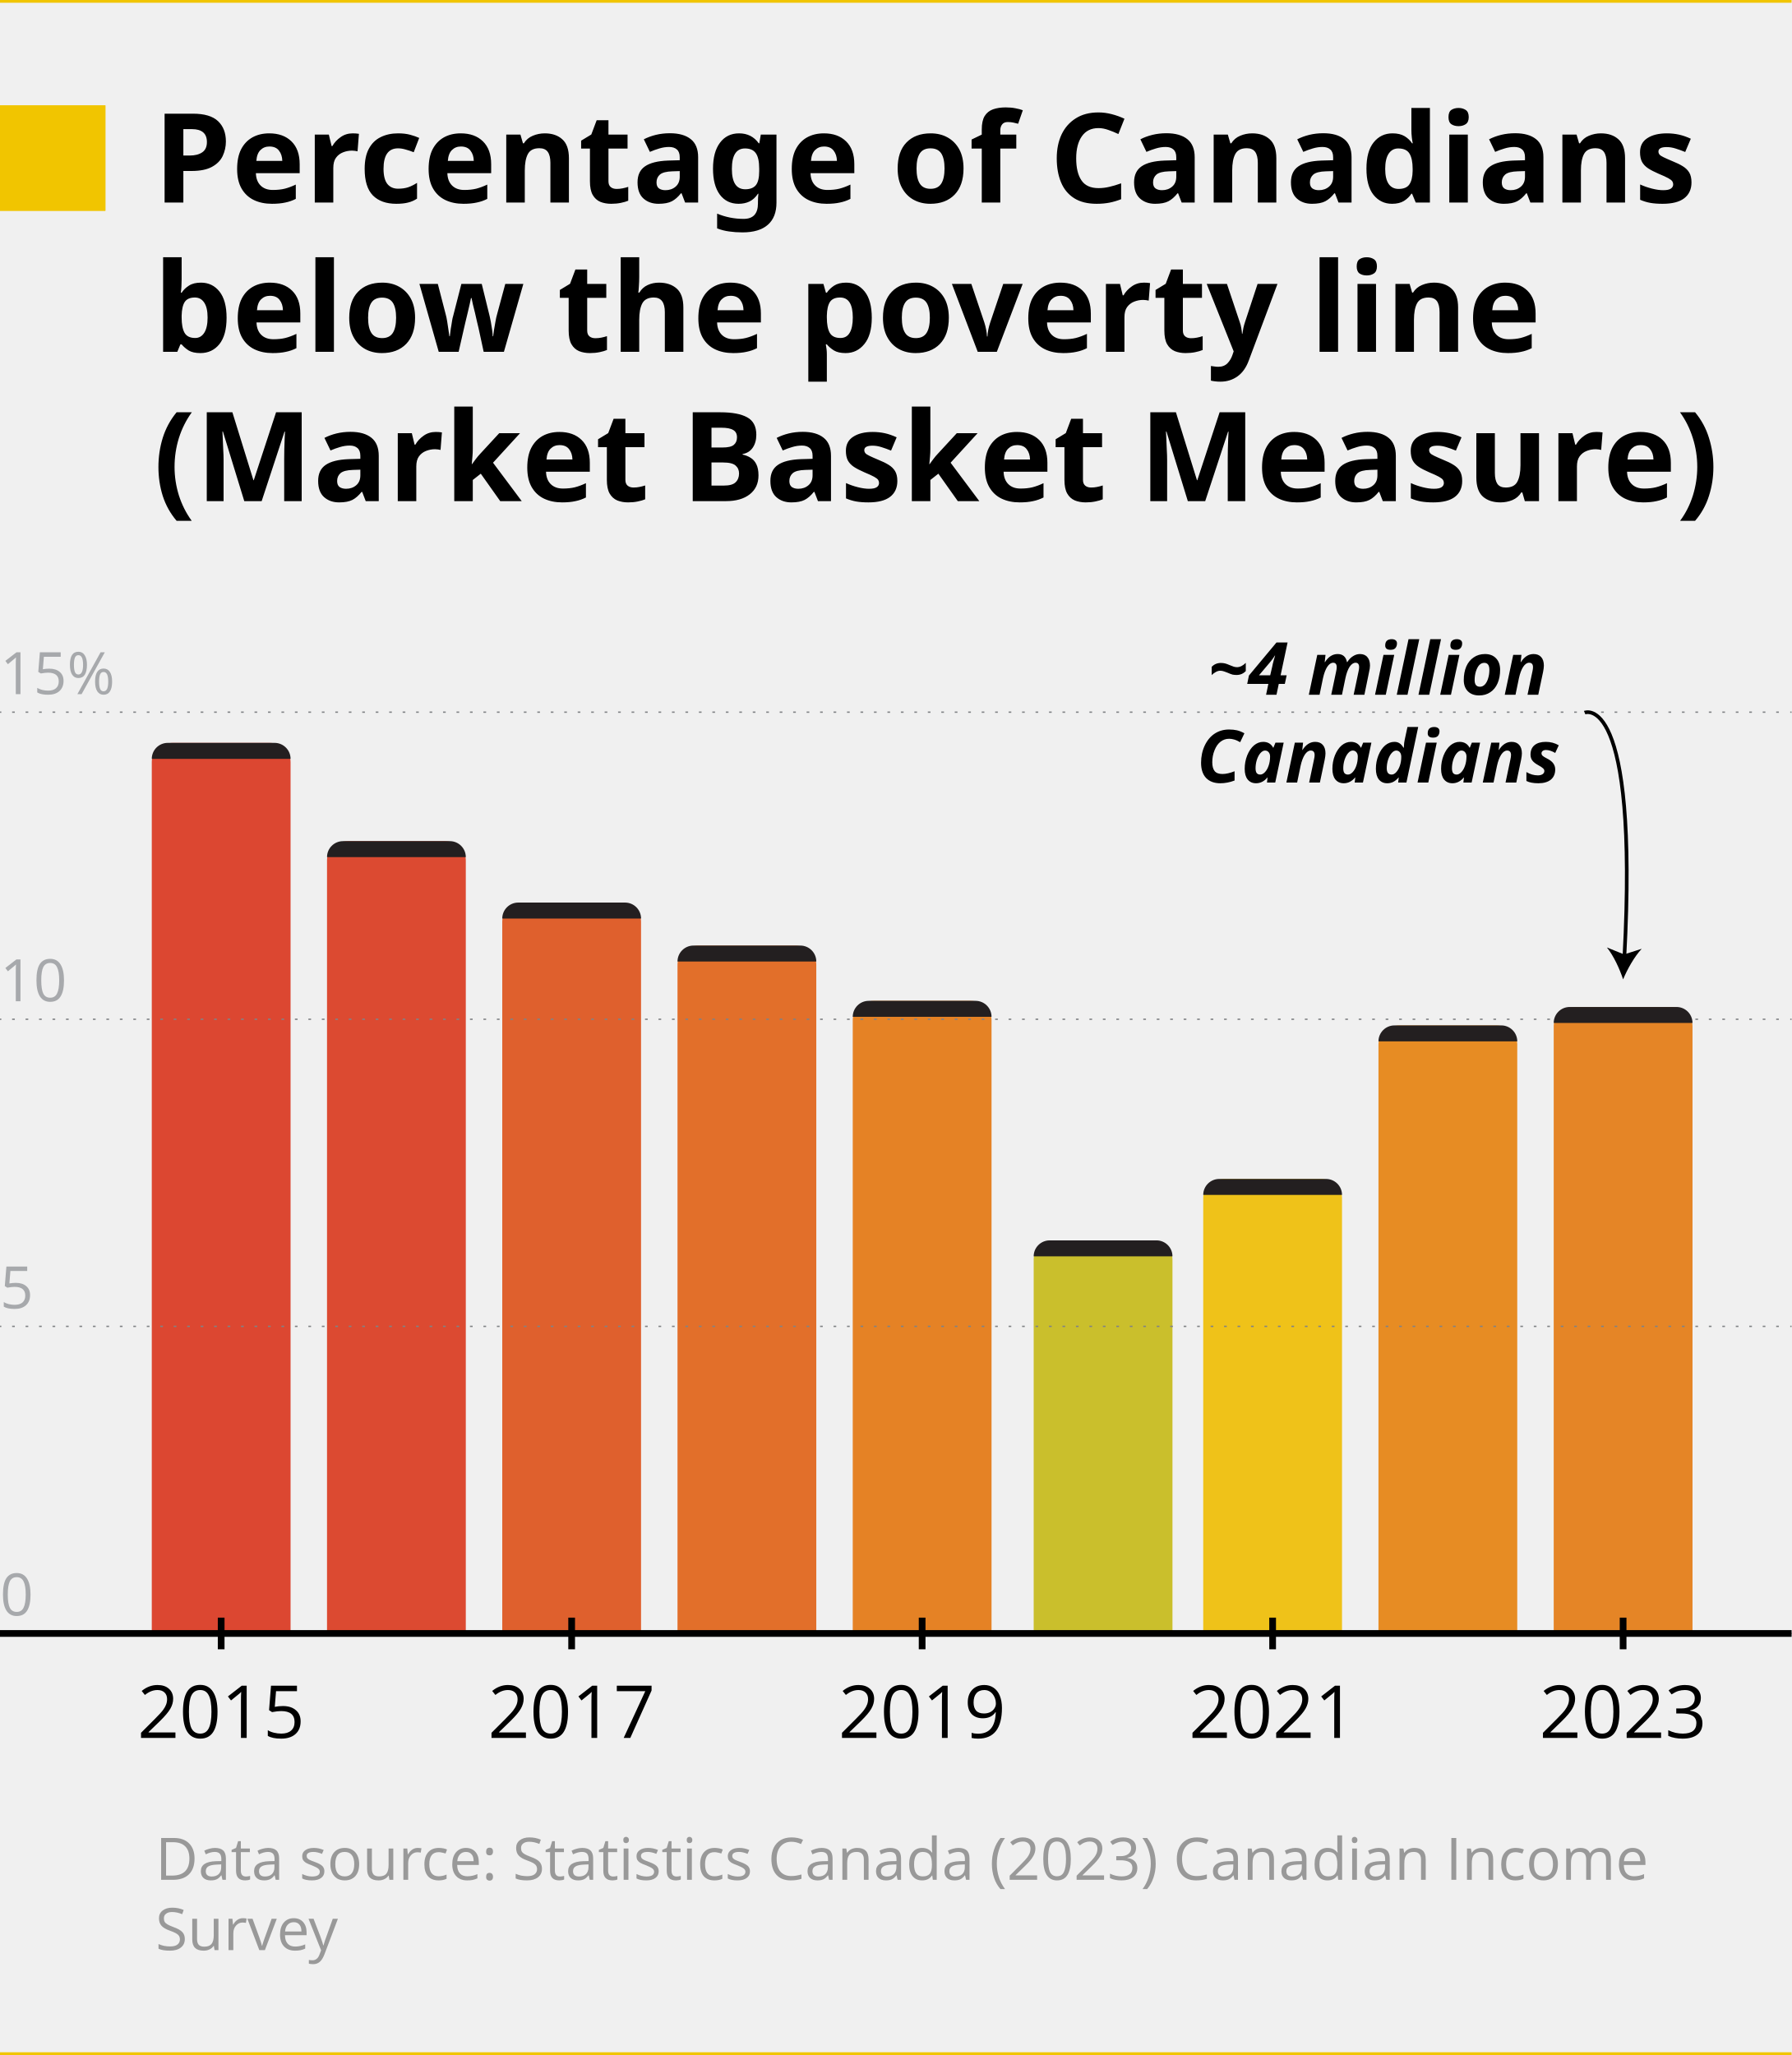
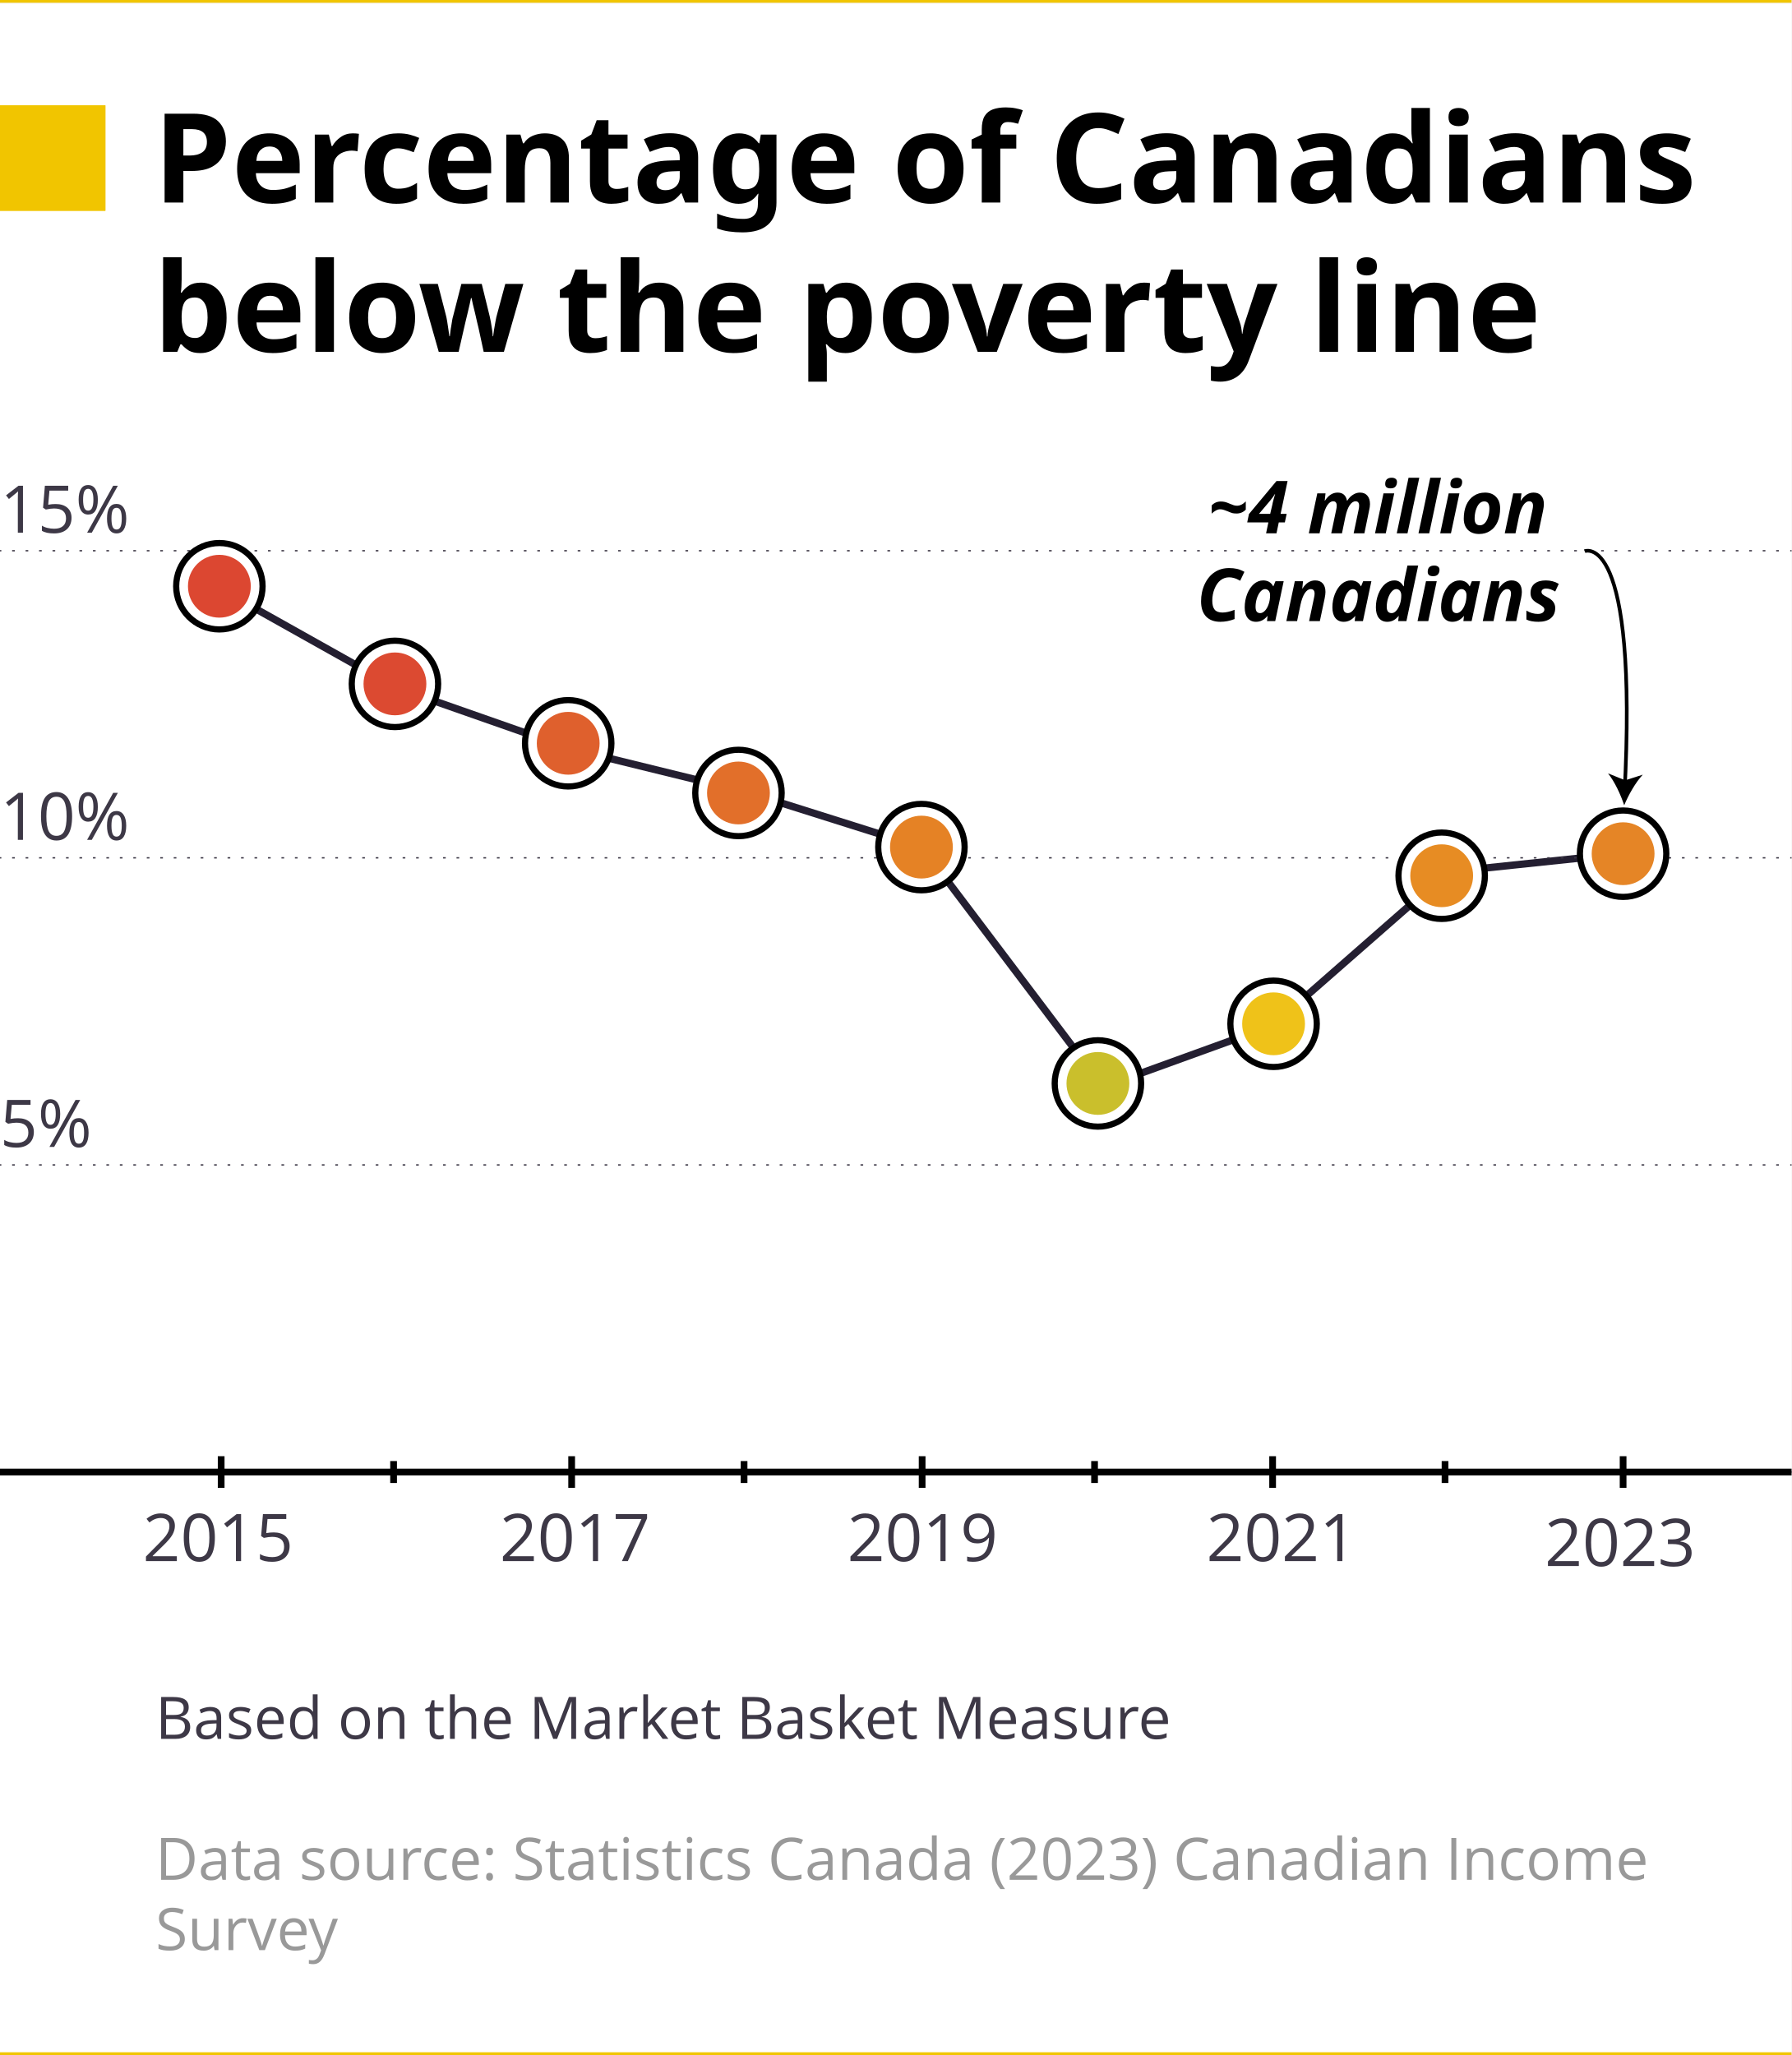
- <svg xmlns="http://www.w3.org/2000/svg" id="Layer_1" data-name="Layer 1" width="3.4in" height="3.9in" viewBox="0 0 244.8 280.8">
-   <path d="M23.609,101.508h13.223c1.585,0,2.871,1.168,2.871,2.61v119.083h-18.964v-119.083c0-1.441,1.285-2.61,2.871-2.61Z" fill="#dc4731" />
-   <path d="M47.553,114.936h13.223c1.585,0,2.871,1.168,2.871,2.61v105.654h-18.964v-105.654c0-1.441,1.285-2.61,2.871-2.61Z" fill="#dc4a31" />
-   <path d="M71.498,123.329h13.223c1.585,0,2.871,1.168,2.871,2.61v97.262h-18.964v-97.262c0-1.441,1.285-2.61,2.871-2.61Z" fill="#df602d" />
-   <path d="M95.443,129.203h13.223c1.585,0,2.871,1.168,2.871,2.61v91.387h-18.964v-91.387c0-1.441,1.285-2.61,2.871-2.61Z" fill="#e26f2a" />
-   <path d="M119.388,136.757h13.223c1.585,0,2.871,1.168,2.871,2.61v83.834h-18.964v-83.834c0-1.441,1.285-2.61,2.871-2.61Z" fill="#e58225" />
-   <path d="M144.111,169.488h13.223c1.585,0,2.871,1.168,2.871,2.61v51.103h-18.964v-51.103c0-1.441,1.285-2.61,2.871-2.61Z" fill="#cabf2c" />
-   <path d="M167.278,161.095h13.223c1.585,0,2.871,1.168,2.871,2.61v59.495h-18.964v-59.495c0-1.441,1.285-2.61,2.871-2.61Z" fill="#efc219" />
-   <path d="M191.223,140.114h13.223c1.585,0,2.871,1.168,2.871,2.61v80.477h-18.964v-80.477c0-1.441,1.285-2.61,2.871-2.61Z" fill="#e78c23" />
-   <path d="M215.168,137.596h13.223c1.585,0,2.871,1.168,2.871,2.61v82.995h-18.964v-82.995c0-1.441,1.285-2.61,2.871-2.61Z" fill="#e58526" />
-   <g>
-     <g>
-       <line x1="0" y1="223.2" x2=".184" y2="223.2" fill="none" stroke="#808285" stroke-miterlimit="10" stroke-width=".184" />
-       <line x1="1.656" y1="223.2" x2="243.88" y2="223.2" fill="none" stroke="#808285" stroke-dasharray=".368 1.472" stroke-miterlimit="10" stroke-width=".184" />
-       <line x1="244.616" y1="223.2" x2="244.8" y2="223.2" fill="none" stroke="#808285" stroke-miterlimit="10" stroke-width=".184" />
+ <svg xmlns="http://www.w3.org/2000/svg" id="Layer_1" data-name="Layer 1" width="3.4in" height="3.9in" viewBox="0 0 244.8 280.8" version="1.1">
+   <defs id="defs46" />
+   <rect style="fill:#ffffff;fill-rule:evenodd;stroke:none;stroke-width:2.88;stroke-linecap:round;stroke-dasharray:none;stroke-opacity:1;paint-order:markers fill stroke" id="rect46" width="244.8" height="280.553" x="0" y="0.483" />
+   <polyline points="30.22 102.6 54.165 116.028 78.11 124.42 102.055 130.295 126 137.849 150.722 170.58 173.89 162.187 197.835 141.206 221.78 138.688" fill="none" stroke="#808285" stroke-miterlimit="10" id="polyline1" style="stroke:#241f31" transform="translate(0,-22.05902)" />
+   <g id="g13" style="stroke:#3d3846" transform="translate(0,-22.05902)">
+     <g id="g3" style="stroke:#3d3846">
+       <line x1="0" y1="223.2" x2="0.184" y2="223.2" fill="none" stroke="#808285" stroke-miterlimit="10" stroke-width="0.184" id="line1" style="stroke:#3d3846" />
+       <line x1="1.656" y1="223.2" x2="243.88" y2="223.2" fill="none" stroke="#808285" stroke-dasharray="0.368, 1.472" stroke-miterlimit="10" stroke-width="0.184" id="line2" style="stroke:#3d3846" />
+       <line x1="244.616" y1="223.2" x2="244.8" y2="223.2" fill="none" stroke="#808285" stroke-miterlimit="10" stroke-width="0.184" id="line3" style="stroke:#3d3846" />
    </g>
-     <g>
-       <line x1="0" y1="181.237" x2=".184" y2="181.237" fill="none" stroke="#808285" stroke-miterlimit="10" stroke-width=".184" />
-       <line x1="1.656" y1="181.237" x2="243.88" y2="181.237" fill="none" stroke="#808285" stroke-dasharray=".368 1.472" stroke-miterlimit="10" stroke-width=".184" />
-       <line x1="244.616" y1="181.237" x2="244.8" y2="181.237" fill="none" stroke="#808285" stroke-miterlimit="10" stroke-width=".184" />
+     <g id="g6" style="stroke:#3d3846">
+       <line x1="0" y1="181.237" x2="0.184" y2="181.237" fill="none" stroke="#808285" stroke-miterlimit="10" stroke-width="0.184" id="line4" style="stroke:#3d3846" />
+       <line x1="1.656" y1="181.237" x2="243.88" y2="181.237" fill="none" stroke="#808285" stroke-dasharray="0.368, 1.472" stroke-miterlimit="10" stroke-width="0.184" id="line5" style="stroke:#3d3846" />
+       <line x1="244.616" y1="181.237" x2="244.8" y2="181.237" fill="none" stroke="#808285" stroke-miterlimit="10" stroke-width="0.184" id="line6" style="stroke:#3d3846" />
    </g>
-     <g>
-       <line x1="0" y1="139.274" x2=".184" y2="139.274" fill="none" stroke="#808285" stroke-miterlimit="10" stroke-width=".184" />
-       <line x1="1.656" y1="139.274" x2="243.88" y2="139.274" fill="none" stroke="#808285" stroke-dasharray=".368 1.472" stroke-miterlimit="10" stroke-width=".184" />
-       <line x1="244.616" y1="139.274" x2="244.8" y2="139.274" fill="none" stroke="#808285" stroke-miterlimit="10" stroke-width=".184" />
+     <g id="g9" style="stroke:#3d3846">
+       <line x1="0" y1="139.274" x2="0.184" y2="139.274" fill="none" stroke="#808285" stroke-miterlimit="10" stroke-width="0.184" id="line7" style="stroke:#3d3846" />
+       <line x1="1.656" y1="139.274" x2="243.88" y2="139.274" fill="none" stroke="#808285" stroke-dasharray="0.368, 1.472" stroke-miterlimit="10" stroke-width="0.184" id="line8" style="stroke:#3d3846" />
+       <line x1="244.616" y1="139.274" x2="244.8" y2="139.274" fill="none" stroke="#808285" stroke-miterlimit="10" stroke-width="0.184" id="line9" style="stroke:#3d3846" />
    </g>
-     <g>
-       <line x1="0" y1="97.312" x2=".184" y2="97.312" fill="none" stroke="#808285" stroke-miterlimit="10" stroke-width=".184" />
-       <line x1="1.656" y1="97.312" x2="243.88" y2="97.312" fill="none" stroke="#808285" stroke-dasharray=".368 1.472" stroke-miterlimit="10" stroke-width=".184" />
-       <line x1="244.616" y1="97.312" x2="244.8" y2="97.312" fill="none" stroke="#808285" stroke-miterlimit="10" stroke-width=".184" />
+     <g id="g12" style="stroke:#3d3846">
+       <line x1="0" y1="97.312" x2="0.184" y2="97.312" fill="none" stroke="#808285" stroke-miterlimit="10" stroke-width="0.184" id="line10" style="stroke:#3d3846" />
+       <line x1="1.656" y1="97.312" x2="243.88" y2="97.312" fill="none" stroke="#808285" stroke-dasharray="0.368, 1.472" stroke-miterlimit="10" stroke-width="0.184" id="line11" style="stroke:#3d3846" />
+       <line x1="244.616" y1="97.312" x2="244.8" y2="97.312" fill="none" stroke="#808285" stroke-miterlimit="10" stroke-width="0.184" id="line12" style="stroke:#3d3846" />
    </g>
  </g>
-   <text transform="translate(0 94.852)" fill="#a7a9ac" font-family="OpenSans, 'Open Sans'" font-size="8">
-     <tspan x="0" y="0">15%</tspan>
+   <text fill="#a7a9ac" font-family="OpenSans, 'Open Sans'" font-size="8" id="text13" style="font-size:9px;fill:#3d3846" x="-4.6629363e-15" y="72.793">
+     <tspan x="-4.6629363e-15" y="72.793" id="tspan13" style="font-size:9px;fill:#3d3846">15%</tspan>
  </text>
-   <text transform="translate(0 136.815)" fill="#a7a9ac" font-family="OpenSans, 'Open Sans'" font-size="8">
-     <tspan x="0" y="0">10</tspan>
+   <text fill="#a7a9ac" font-family="OpenSans, 'Open Sans'" font-size="8" id="text14" style="font-size:9px;fill:#3d3846" x="-4.6629363e-15" y="114.756">
+     <tspan x="-4.6629363e-15" y="114.756" id="tspan14" style="font-size:9px;fill:#3d3846">10%</tspan>
  </text>
-   <text transform="translate(0 178.778)" fill="#a7a9ac" font-family="OpenSans, 'Open Sans'" font-size="8">
-     <tspan x="0" y="0">5</tspan>
+   <text fill="#a7a9ac" font-family="OpenSans, 'Open Sans'" font-size="8" id="text15" style="font-size:9px;fill:#3d3846" x="-4.6629363e-15" y="156.719">
+     <tspan x="-4.6629363e-15" y="156.719" id="tspan15" style="font-size:9px;fill:#3d3846">5%</tspan>
  </text>
-   <text transform="translate(0 220.741)" fill="#a7a9ac" font-family="OpenSans, 'Open Sans'" font-size="8">
-     <tspan x="0" y="0">0</tspan>
+   <text font-family="OpenSans, 'Open Sans'" font-size="10px" id="text17" style="font-style:normal;font-variant:normal;font-weight:normal;font-stretch:normal;font-size:9px;font-family:OpenSans, 'Open Sans';-inkscape-font-specification:'OpenSans, Open Sans, Normal';font-variant-ligatures:normal;font-variant-caps:normal;font-variant-numeric:normal;font-variant-east-asian:normal;fill:#3d3846" x="19.509" y="213.311">
+     <tspan x="19.509" y="213.311" id="tspan17" style="font-style:normal;font-variant:normal;font-weight:normal;font-stretch:normal;font-size:9px;font-family:OpenSans, 'Open Sans';-inkscape-font-specification:'OpenSans, Open Sans, Normal';font-variant-ligatures:normal;font-variant-caps:normal;font-variant-numeric:normal;font-variant-east-asian:normal;fill:#3d3846">2015</tspan>
  </text>
-   <text transform="translate(18.784 237.477)" font-family="OpenSans, 'Open Sans'" font-size="10">
-     <tspan x="0" y="0">2015</tspan>
+   <text font-family="OpenSans, 'Open Sans'" font-size="10px" id="text18" style="font-style:normal;font-variant:normal;font-weight:normal;font-stretch:normal;font-size:9px;font-family:OpenSans, 'Open Sans';-inkscape-font-specification:'OpenSans, Open Sans, Normal';font-variant-ligatures:normal;font-variant-caps:normal;font-variant-numeric:normal;font-variant-east-asian:normal;fill:#3d3846" x="68.286" y="213.311">
+     <tspan x="68.286" y="213.311" id="tspan18" style="font-style:normal;font-variant:normal;font-weight:normal;font-stretch:normal;font-size:9px;font-family:OpenSans, 'Open Sans';-inkscape-font-specification:'OpenSans, Open Sans, Normal';font-variant-ligatures:normal;font-variant-caps:normal;font-variant-numeric:normal;font-variant-east-asian:normal;fill:#3d3846">2017</tspan>
  </text>
-   <text transform="translate(66.675 237.477)" font-family="OpenSans, 'Open Sans'" font-size="10">
-     <tspan x="0" y="0">2017</tspan>
+   <text font-family="OpenSans, 'Open Sans'" font-size="10px" id="text19" style="font-style:normal;font-variant:normal;font-weight:normal;font-stretch:normal;font-size:9px;font-family:OpenSans, 'Open Sans';-inkscape-font-specification:'OpenSans, Open Sans, Normal';font-variant-ligatures:normal;font-variant-caps:normal;font-variant-numeric:normal;font-variant-east-asian:normal;fill:#3d3846" x="115.77" y="213.311">
+     <tspan x="115.77" y="213.311" id="tspan19" style="font-style:normal;font-variant:normal;font-weight:normal;font-stretch:normal;font-size:9px;font-family:OpenSans, 'Open Sans';-inkscape-font-specification:'OpenSans, Open Sans, Normal';font-variant-ligatures:normal;font-variant-caps:normal;font-variant-numeric:normal;font-variant-east-asian:normal;fill:#3d3846">2019</tspan>
  </text>
-   <text transform="translate(114.565 237.477)" font-family="OpenSans, 'Open Sans'" font-size="10">
-     <tspan x="0" y="0">2019</tspan>
+   <text font-family="OpenSans, 'Open Sans'" font-size="10px" id="text20" style="font-style:normal;font-variant:normal;font-weight:normal;font-stretch:normal;font-size:9px;font-family:OpenSans, 'Open Sans';-inkscape-font-specification:'OpenSans, Open Sans, Normal';font-variant-ligatures:normal;font-variant-caps:normal;font-variant-numeric:normal;font-variant-east-asian:normal;fill:#3d3846" x="164.839" y="213.311">
+     <tspan x="164.839" y="213.311" id="tspan20" style="font-style:normal;font-variant:normal;font-weight:normal;font-stretch:normal;font-size:9px;font-family:OpenSans, 'Open Sans';-inkscape-font-specification:'OpenSans, Open Sans, Normal';font-variant-ligatures:normal;font-variant-caps:normal;font-variant-numeric:normal;font-variant-east-asian:normal;fill:#3d3846">2021</tspan>
  </text>
-   <text transform="translate(162.454 237.477)" font-family="OpenSans, 'Open Sans'" font-size="10">
-     <tspan x="0" y="0">2021</tspan>
+   <text font-family="OpenSans, 'Open Sans'" font-size="10px" id="text21" style="font-style:normal;font-variant:normal;font-weight:normal;font-stretch:normal;font-size:9px;font-family:OpenSans, 'Open Sans';-inkscape-font-specification:'OpenSans, Open Sans, Normal';font-variant-ligatures:normal;font-variant-caps:normal;font-variant-numeric:normal;font-variant-east-asian:normal;fill:#3d3846" x="211.073" y="213.985">
+     <tspan x="211.073" y="213.985" id="tspan21" style="font-style:normal;font-variant:normal;font-weight:normal;font-stretch:normal;font-size:9px;font-family:OpenSans, 'Open Sans';-inkscape-font-specification:'OpenSans, Open Sans, Normal';font-variant-ligatures:normal;font-variant-caps:normal;font-variant-numeric:normal;font-variant-east-asian:normal;fill:#3d3846">2023</tspan>
  </text>
-   <text transform="translate(210.344 237.477)" font-family="OpenSans, 'Open Sans'" font-size="10">
-     <tspan x="0" y="0">2023</tspan>
+   <text font-family="OpenSans-BoldItalic, 'Open Sans'" font-size="10px" font-style="italic" font-weight="700" id="text23" x="165.034" y="72.873">
+     <tspan x="165.034" y="72.873" id="tspan22">~4 million</tspan>
+     <tspan x="163.518" y="84.873" id="tspan23">Canadians</tspan>
  </text>
-   <text transform="translate(165.035 94.932)" font-family="OpenSans-BoldItalic, 'Open Sans'" font-size="10" font-style="italic" font-weight="700">
-     <tspan x="0" y="0">~4 million</tspan>
-     <tspan x="-1.516" y="12">Canadians</tspan>
-   </text>
-   <line y1="223.2" x2="244.8" y2="223.2" fill="none" stroke="#000" stroke-miterlimit="10" stroke-width=".918" />
+   <line y1="201.141" x2="244.8" y2="201.141" fill="none" stroke="#000000" stroke-miterlimit="10" stroke-width="0.918" id="line23" x1="-4.6629363e-15" />
  <g id="text64" isolation="isolate">
-     <text transform="translate(21.238 256.864)" fill="#999" font-family="OpenSans, 'Open Sans'" font-size="8" isolation="isolate">
-       <tspan x="0" y="0">Data source: Statistics Canada (2023) Canadian Income </tspan>
-       <tspan x="0" y="9.6">Survey</tspan>
+     <text transform="translate(21.238 256.864)" fill="#999" font-family="OpenSans, 'Open Sans'" font-size="8" isolation="isolate" id="text25">
+       <tspan x="0" y="0" id="tspan24">Data source: Statistics Canada (2023) Canadian Income </tspan>
+       <tspan x="0" y="9.6" id="tspan25">Survey</tspan>
    </text>
+   </g>
+   <g id="text64-0" isolation="isolate" transform="translate(0,-22.33239)" style="fill:#3d3846">
+     <text fill="#999999" font-family="OpenSans, 'Open Sans'" font-size="8px" isolation="isolate" id="text25-2" x="21.238" y="259.932" style="fill:#3d3846">Based on the Market Basket Measure</text>
  </g>
  <rect id="rect75" y="14.4" width="14.4" height="14.4" fill="#f1c500" />
  <path id="path37" d="M0,280.678h244.8" fill="none" stroke="#f1c500" stroke-miterlimit="2.25" stroke-width=".5" />
  <path id="path37-2" d="M0,.125h244.8" fill="none" stroke="#f1c500" stroke-miterlimit="2.25" stroke-width=".5" />
  <rect id="rect72" y="14.4" width="14.4" height="14.4" fill="#f1c500" />
-   <text transform="translate(20.96 27.675)" font-family="TradeGothicLT-Bold, 'TradeGothic LT Bold'" font-size="17" font-weight="700">
-     <tspan x="0" y="0">Percentage of Canadians</tspan>
-     <tspan x="0" y="20.4">below the poverty line</tspan>
-     <tspan x="0" y="40.8">(Market Basket Measure)</tspan>
+   <text transform="translate(20.96,27.675)" font-family="TradeGothicLT-Bold, 'TradeGothic LT Bold'" font-size="17px" font-weight="700" id="text28">
+     <tspan x="0" y="0" id="tspan26">Percentage of Canadians</tspan>
+     <tspan x="0" y="20.4" id="tspan27">below the poverty line</tspan>
+     <tspan x="0" y="40.8" id="tspan28" />
  </text>
-   <line x1="30.22" y1="221.038" x2="30.22" y2="225.362" fill="none" stroke="#000" stroke-miterlimit="10" stroke-width=".918" />
-   <line x1="78.11" y1="221.038" x2="78.11" y2="225.362" fill="none" stroke="#000" stroke-miterlimit="10" stroke-width=".918" />
-   <line x1="126" y1="221.038" x2="126" y2="225.362" fill="none" stroke="#000" stroke-miterlimit="10" stroke-width=".918" />
-   <line x1="173.89" y1="221.038" x2="173.89" y2="225.362" fill="none" stroke="#000" stroke-miterlimit="10" stroke-width=".918" />
-   <line x1="221.78" y1="221.038" x2="221.78" y2="225.362" fill="none" stroke="#000" stroke-miterlimit="10" stroke-width=".918" />
-   <path d="M22.922,101.508h14.597c1.205,0,2.184.979,2.184,2.184h-18.964c0-1.205.979-2.184,2.184-2.184Z" fill="#231f20" />
-   <path d="M46.867,114.936h14.597c1.205,0,2.184.979,2.184,2.184h-18.964c0-1.205.979-2.184,2.184-2.184Z" fill="#231f20" />
-   <path d="M70.812,123.329h14.597c1.205,0,2.184.979,2.184,2.184h-18.964c0-1.205.979-2.184,2.184-2.184Z" fill="#231f20" />
-   <path d="M94.757,129.203h14.597c1.205,0,2.184.979,2.184,2.184h-18.964c0-1.205.979-2.184,2.184-2.184Z" fill="#231f20" />
-   <path d="M118.702,136.757h14.597c1.205,0,2.184.979,2.184,2.184h-18.964c0-1.205.979-2.184,2.184-2.184Z" fill="#231f20" />
-   <path d="M143.424,169.488h14.597c1.205,0,2.184.979,2.184,2.184h-18.964c0-1.205.979-2.184,2.184-2.184Z" fill="#231f20" />
-   <path d="M166.592,161.095h14.597c1.205,0,2.184.979,2.184,2.184h-18.964c0-1.205.979-2.184,2.184-2.184Z" fill="#231f20" />
-   <path d="M190.537,140.114h14.597c1.205,0,2.184.979,2.184,2.184h-18.964c0-1.205.979-2.184,2.184-2.184Z" fill="#231f20" />
-   <path d="M214.481,137.596h14.597c1.205,0,2.184.979,2.184,2.184h-18.964c0-1.205.979-2.184,2.184-2.184Z" fill="#231f20" />
-   <g>
-     <path d="M216.526,97.376s7.374-3.08,5.429,33.436" fill="none" stroke="#000" stroke-miterlimit="10" stroke-width=".5" />
-     <path d="M221.78,133.825c-.472-1.439-1.303-3.234-2.212-4.362l2.343.951,2.409-.768c-.993,1.055-1.959,2.781-2.54,4.179Z" />
+   <line x1="30.22" y1="198.979" x2="30.22" y2="203.303" fill="none" stroke="#000000" stroke-miterlimit="10" stroke-width="0.918" id="line28" />
+   <line x1="78.11" y1="198.979" x2="78.11" y2="203.303" fill="none" stroke="#000000" stroke-miterlimit="10" stroke-width="0.918" id="line29" />
+   <line x1="126" y1="198.979" x2="126" y2="203.303" fill="none" stroke="#000000" stroke-miterlimit="10" stroke-width="0.918" id="line30" />
+   <line x1="173.89" y1="198.979" x2="173.89" y2="203.303" fill="none" stroke="#000000" stroke-miterlimit="10" stroke-width="0.918" id="line31" />
+   <line x1="53.779" y1="199.642" x2="53.779" y2="202.64" fill="none" stroke="#000000" stroke-miterlimit="10" stroke-width="0.918" id="line32" />
+   <line x1="101.669" y1="199.642" x2="101.669" y2="202.64" fill="none" stroke="#000000" stroke-miterlimit="10" stroke-width="0.918" id="line33" />
+   <line x1="149.559" y1="199.642" x2="149.559" y2="202.64" fill="none" stroke="#000000" stroke-miterlimit="10" stroke-width="0.918" id="line34" />
+   <line x1="197.449" y1="199.642" x2="197.449" y2="202.64" fill="none" stroke="#000000" stroke-miterlimit="10" stroke-width="0.918" id="line35" />
+   <line x1="221.78" y1="198.979" x2="221.78" y2="203.303" fill="none" stroke="#000000" stroke-miterlimit="10" stroke-width="0.918" id="line36" />
+   <g id="g38" transform="translate(0,-22.05902)">
+     <path d="m 216.526,97.376 c 0,0 7.374,-3.08 5.429,33.436" fill="none" stroke="#000000" stroke-miterlimit="10" stroke-width="0.5" id="path36" />
+     <path d="m 221.929,132.093 c -0.472,-1.439 -1.303,-3.234 -2.212,-4.362 l 2.343,0.951 2.409,-0.768 c -0.993,1.055 -1.959,2.781 -2.54,4.179 z" id="path38" />
+   </g>
+   <g id="g46-7" style="stroke:#000000;stroke-width:2.88;stroke-dasharray:none" transform="translate(0,-22.05902)">
+     <circle cx="29.975" cy="102.164" r="4.886" fill="#dc4731" stroke="#ffffff" stroke-miterlimit="10" id="circle38-5" style="stroke:#000000;stroke-width:2.88;stroke-dasharray:none" />
+     <circle cx="53.964" cy="115.506" r="4.886" fill="#dc4a31" stroke="#ffffff" stroke-miterlimit="10" id="circle39-3" style="stroke:#000000;stroke-width:2.88;stroke-dasharray:none" />
+     <circle cx="77.639" cy="123.623" r="4.886" fill="#df602d" stroke="#ffffff" stroke-miterlimit="10" id="circle40-5" style="stroke:#000000;stroke-width:2.88;stroke-dasharray:none" />
+     <circle cx="100.903" cy="130.412" r="4.886" fill="#e26f2a" stroke="#ffffff" stroke-miterlimit="10" id="circle41-6" style="stroke:#000000;stroke-width:2.88;stroke-dasharray:none" />
+     <circle cx="125.904" cy="137.808" r="4.886" fill="#e58225" stroke="#ffffff" stroke-miterlimit="10" id="circle42-2" style="stroke:#000000;stroke-width:2.88;stroke-dasharray:none" />
+     <circle cx="150.018" cy="170.103" r="4.886" fill="#cabf2c" stroke="#ffffff" stroke-miterlimit="10" id="circle43-9" style="stroke:#000000;stroke-width:2.88;stroke-dasharray:none" />
+     <circle cx="174.021" cy="161.955" r="4.886" fill="#efc219" stroke="#ffffff" stroke-miterlimit="10" id="circle44-1" style="stroke:#000000;stroke-width:2.88;stroke-dasharray:none" />
+     <circle cx="196.99" cy="141.722" r="4.886" fill="#e78c23" stroke="#ffffff" stroke-miterlimit="10" id="circle45-2" style="stroke:#000000;stroke-width:2.88;stroke-dasharray:none" />
+     <circle cx="221.78" cy="138.711" r="4.886" fill="#e58526" stroke="#ffffff" stroke-miterlimit="10" id="circle46-7" style="stroke:#000000;stroke-width:2.88;stroke-dasharray:none" />
+   </g>
+   <g id="g46" transform="translate(0,-22.05902)">
+     <circle cx="29.975" cy="102.164" r="4.886" fill="#dc4731" stroke="#ffffff" stroke-miterlimit="10" id="circle38" style="stroke-width:1.189" />
+     <circle cx="53.964" cy="115.506" r="4.886" fill="#dc4a31" stroke="#ffffff" stroke-miterlimit="10" id="circle39" style="stroke-width:1.189" />
+     <circle cx="77.639" cy="123.623" r="4.886" fill="#df602d" stroke="#ffffff" stroke-miterlimit="10" id="circle40" style="stroke-width:1.189" />
+     <circle cx="100.903" cy="130.412" r="4.886" fill="#e26f2a" stroke="#ffffff" stroke-miterlimit="10" id="circle41" style="stroke-width:1.189" />
+     <circle cx="125.904" cy="137.808" r="4.886" fill="#e58225" stroke="#ffffff" stroke-miterlimit="10" id="circle42" style="stroke-width:1.189" />
+     <circle cx="150.018" cy="170.103" r="4.886" fill="#cabf2c" stroke="#ffffff" stroke-miterlimit="10" id="circle43" style="stroke-width:1.189" />
+     <circle cx="174.021" cy="161.955" r="4.886" fill="#efc219" stroke="#ffffff" stroke-miterlimit="10" id="circle44" style="stroke-width:1.189" />
+     <circle cx="196.99" cy="141.722" r="4.886" fill="#e78c23" stroke="#ffffff" stroke-miterlimit="10" id="circle45" style="stroke-width:1.189" />
+     <circle cx="221.78" cy="138.711" r="4.886" fill="#e58526" stroke="#ffffff" stroke-miterlimit="10" id="circle46" style="stroke-width:1.189" />
  </g>
</svg>
